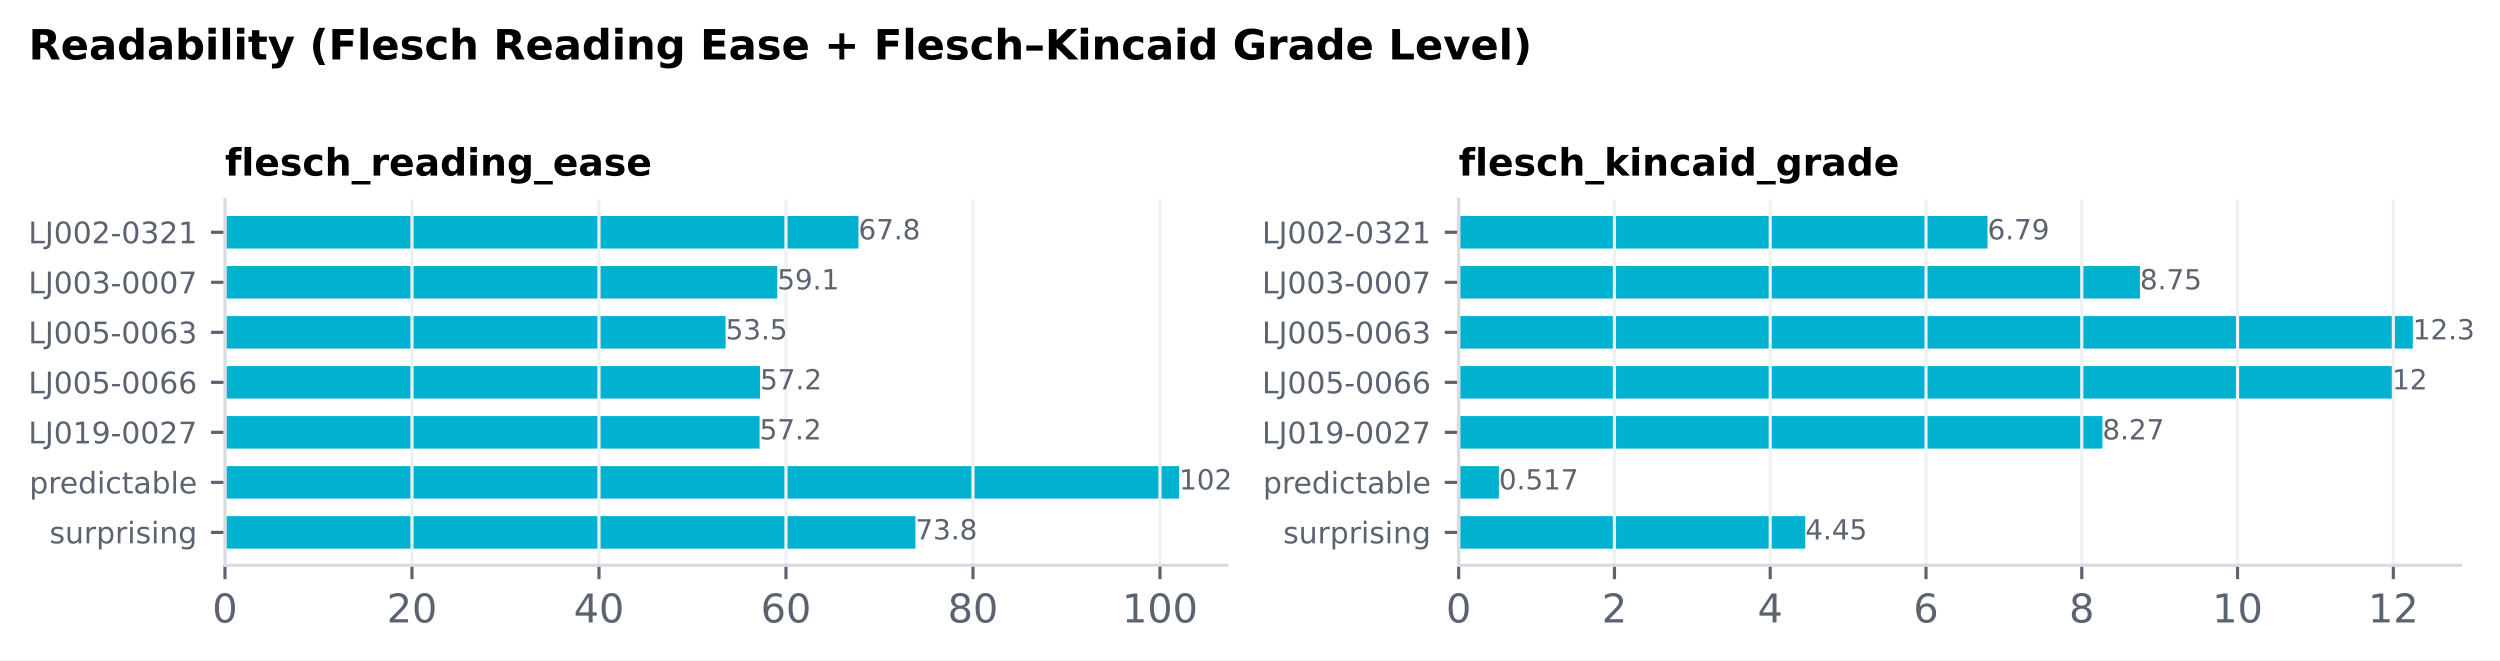
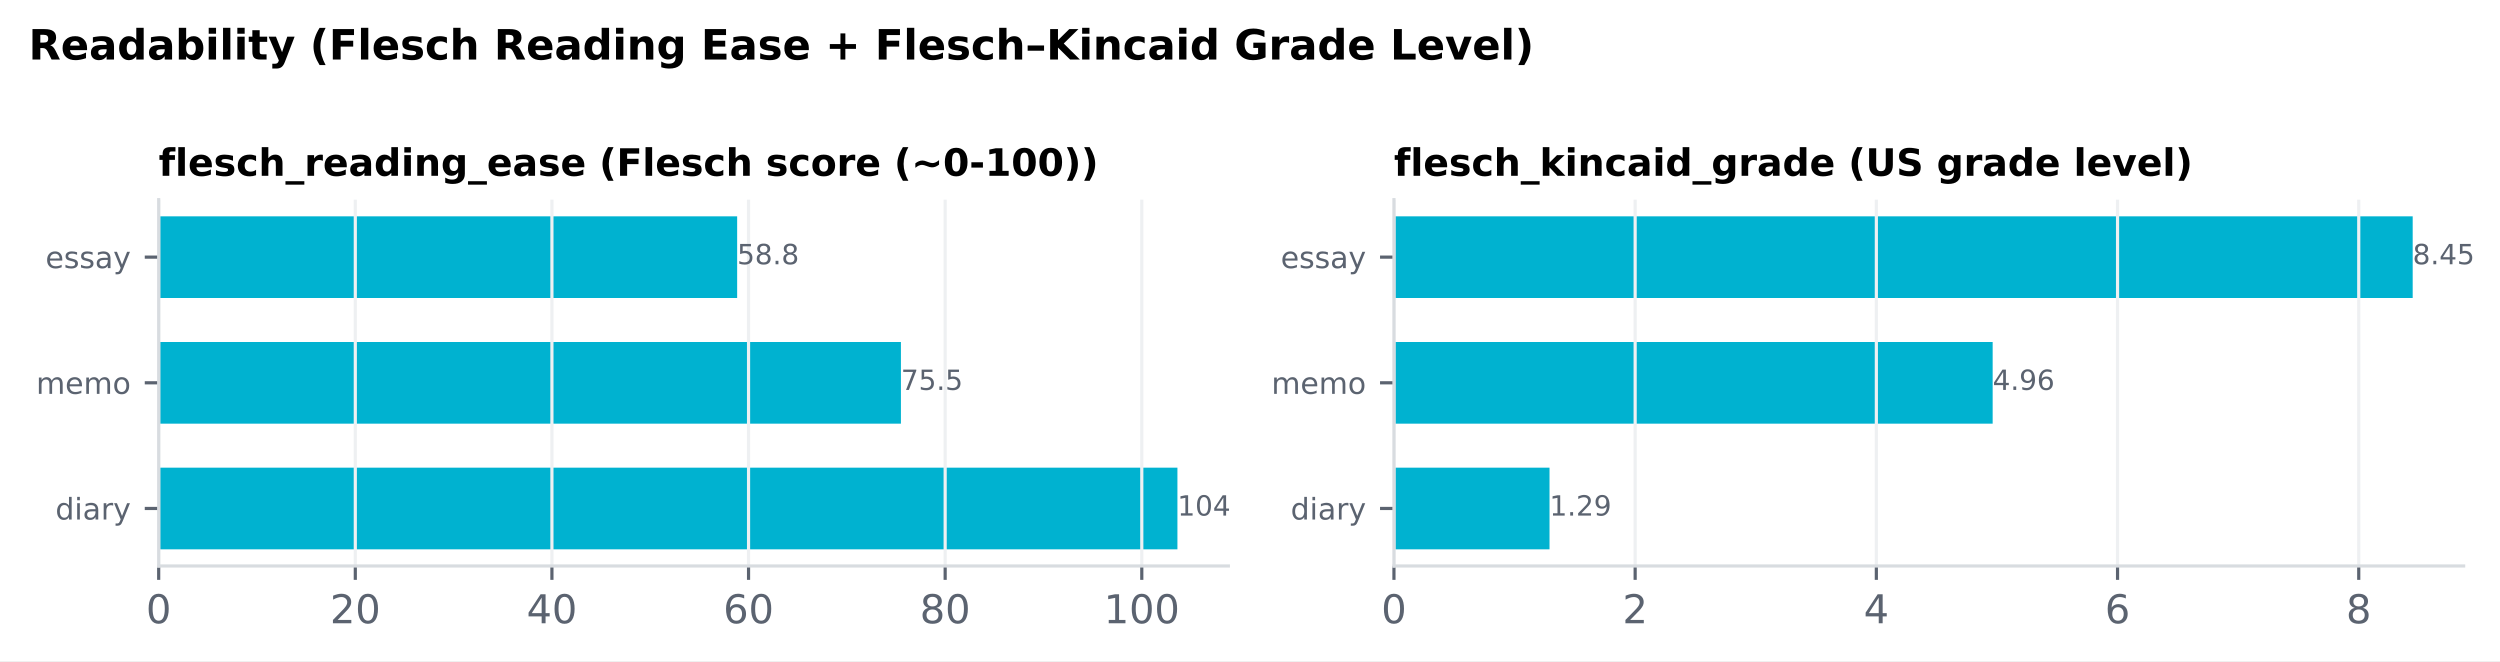
- <svg xmlns="http://www.w3.org/2000/svg" xmlns:xlink="http://www.w3.org/1999/xlink" width="629.476pt" height="166.231pt" viewBox="0 0 629.476 166.231" version="1.1">
+ <svg xmlns="http://www.w3.org/2000/svg" xmlns:xlink="http://www.w3.org/1999/xlink" width="628.679pt" height="166.231pt" viewBox="0 0 628.679 166.231" version="1.1">
  <defs>
    <style type="text/css">*{stroke-linejoin: round; stroke-linecap: butt}</style>
  </defs>
  <g id="figure_1">
    <g id="patch_1">
-       <path d="M 0 166.231  L 629.476 166.231  L 629.476 0  L 0 0  z " style="fill: #ffffff" />
+       <path d="M 0 166.231  L 628.679 166.231  L 628.679 0  L 0 0  z " style="fill: #ffffff" />
    </g>
    <g id="axes_1">
      <g id="patch_2">
-         <path d="M 56.644 142.328  L 308.898 142.328  L 308.898 50.208  L 56.644 50.208  z " style="fill: #ffffff" />
+         <path d="M 39.904 142.328  L 308.898 142.328  L 308.898 50.208  L 39.904 50.208  z " style="fill: #ffffff" />
      </g>
      <g id="patch_3">
-         <path d="M 56.644 54.395  L 216.158 54.395  L 216.158 62.581  L 56.644 62.581  z " clip-path="url(#pe48ca9995f)" style="fill: #00b2d0" />
+         <path d="M 39.904 54.395  L 185.373 54.395  L 185.373 74.937  L 39.904 74.937  z " clip-path="url(#p5085dc1f29)" style="fill: #00b2d0" />
      </g>
      <g id="patch_4">
-         <path d="M 56.644 66.989  L 195.711 66.989  L 195.711 75.174  L 56.644 75.174  z " clip-path="url(#pe48ca9995f)" style="fill: #00b2d0" />
+         <path d="M 39.904 85.997  L 226.557 85.997  L 226.557 106.539  L 39.904 106.539  z " clip-path="url(#p5085dc1f29)" style="fill: #00b2d0" />
      </g>
      <g id="patch_5">
-         <path d="M 56.644 79.582  L 182.703 79.582  L 182.703 87.768  L 56.644 87.768  z " clip-path="url(#pe48ca9995f)" style="fill: #00b2d0" />
-       </g>
-       <g id="patch_6">
-         <path d="M 56.644 92.175  L 191.379 92.175  L 191.379 100.361  L 56.644 100.361  z " clip-path="url(#pe48ca9995f)" style="fill: #00b2d0" />
-       </g>
-       <g id="patch_7">
-         <path d="M 56.644 104.768  L 191.261 104.768  L 191.261 112.954  L 56.644 112.954  z " clip-path="url(#pe48ca9995f)" style="fill: #00b2d0" />
-       </g>
-       <g id="patch_8">
-         <path d="M 56.644 117.362  L 296.885 117.362  L 296.885 125.547  L 56.644 125.547  z " clip-path="url(#pe48ca9995f)" style="fill: #00b2d0" />
-       </g>
-       <g id="patch_9">
-         <path d="M 56.644 129.955  L 230.495 129.955  L 230.495 138.141  L 56.644 138.141  z " clip-path="url(#pe48ca9995f)" style="fill: #00b2d0" />
+         <path d="M 39.904 117.599  L 296.088 117.599  L 296.088 138.141  L 39.904 138.141  z " clip-path="url(#p5085dc1f29)" style="fill: #00b2d0" />
      </g>
      <g id="matplotlib.axis_1">
        <g id="xtick_1">
          <g id="line2d_1">
-             <path d="M 56.644 142.328  L 56.644 50.208  " clip-path="url(#pe48ca9995f)" style="fill: none; stroke: #eef0f2; stroke-width: 0.8; stroke-linecap: square" />
+             <path d="M 39.904 142.328  L 39.904 50.208  " clip-path="url(#p5085dc1f29)" style="fill: none; stroke: #eef0f2; stroke-width: 0.8; stroke-linecap: square" />
          </g>
          <g id="line2d_2">
            <defs>
              <path id="m643c5fadfd" d="M 0 0  L 0 3.5  " style="stroke: #5b6370; stroke-width: 0.8" />
            </defs>
            <g>
-               <use xlink:href="#m643c5fadfd" x="56.644" y="142.328" style="fill: #5b6370; stroke: #5b6370; stroke-width: 0.8" />
+               <use xlink:href="#m643c5fadfd" x="39.904" y="142.328" style="fill: #5b6370; stroke: #5b6370; stroke-width: 0.8" />
            </g>
          </g>
          <g id="text_1">
-             <text style="font-size: 10px; font-family: 'Segoe UI', 'DejaVu Sans', 'Arial', sans-serif; text-anchor: middle; fill: #5b6370" x="56.644" y="156.731" transform="rotate(-0 56.644 156.7311)">0</text>
+             <text style="font-size: 10px; font-family: 'Segoe UI', 'DejaVu Sans', 'Arial', sans-serif; text-anchor: middle; fill: #5b6370" x="39.904" y="156.731" transform="rotate(-0 39.904 156.7311)">0</text>
          </g>
        </g>
        <g id="xtick_2">
          <g id="line2d_3">
-             <path d="M 103.729 142.328  L 103.729 50.208  " clip-path="url(#pe48ca9995f)" style="fill: none; stroke: #eef0f2; stroke-width: 0.8; stroke-linecap: square" />
+             <path d="M 89.349 142.328  L 89.349 50.208  " clip-path="url(#p5085dc1f29)" style="fill: none; stroke: #eef0f2; stroke-width: 0.8; stroke-linecap: square" />
          </g>
          <g id="line2d_4">
            <g>
-               <use xlink:href="#m643c5fadfd" x="103.729" y="142.328" style="fill: #5b6370; stroke: #5b6370; stroke-width: 0.8" />
+               <use xlink:href="#m643c5fadfd" x="89.349" y="142.328" style="fill: #5b6370; stroke: #5b6370; stroke-width: 0.8" />
            </g>
          </g>
          <g id="text_2">
-             <text style="font-size: 10px; font-family: 'Segoe UI', 'DejaVu Sans', 'Arial', sans-serif; text-anchor: middle; fill: #5b6370" x="103.729" y="156.731" transform="rotate(-0 103.7294 156.7311)">20</text>
+             <text style="font-size: 10px; font-family: 'Segoe UI', 'DejaVu Sans', 'Arial', sans-serif; text-anchor: middle; fill: #5b6370" x="89.349" y="156.731" transform="rotate(-0 89.34851 156.7311)">20</text>
          </g>
        </g>
        <g id="xtick_3">
          <g id="line2d_5">
-             <path d="M 150.815 142.328  L 150.815 50.208  " clip-path="url(#pe48ca9995f)" style="fill: none; stroke: #eef0f2; stroke-width: 0.8; stroke-linecap: square" />
+             <path d="M 138.793 142.328  L 138.793 50.208  " clip-path="url(#p5085dc1f29)" style="fill: none; stroke: #eef0f2; stroke-width: 0.8; stroke-linecap: square" />
          </g>
          <g id="line2d_6">
            <g>
-               <use xlink:href="#m643c5fadfd" x="150.815" y="142.328" style="fill: #5b6370; stroke: #5b6370; stroke-width: 0.8" />
+               <use xlink:href="#m643c5fadfd" x="138.793" y="142.328" style="fill: #5b6370; stroke: #5b6370; stroke-width: 0.8" />
            </g>
          </g>
          <g id="text_3">
-             <text style="font-size: 10px; font-family: 'Segoe UI', 'DejaVu Sans', 'Arial', sans-serif; text-anchor: middle; fill: #5b6370" x="150.815" y="156.731" transform="rotate(-0 150.8148 156.7311)">40</text>
+             <text style="font-size: 10px; font-family: 'Segoe UI', 'DejaVu Sans', 'Arial', sans-serif; text-anchor: middle; fill: #5b6370" x="138.793" y="156.731" transform="rotate(-0 138.793 156.7311)">40</text>
          </g>
        </g>
        <g id="xtick_4">
          <g id="line2d_7">
-             <path d="M 197.9 142.328  L 197.9 50.208  " clip-path="url(#pe48ca9995f)" style="fill: none; stroke: #eef0f2; stroke-width: 0.8; stroke-linecap: square" />
+             <path d="M 188.238 142.328  L 188.238 50.208  " clip-path="url(#p5085dc1f29)" style="fill: none; stroke: #eef0f2; stroke-width: 0.8; stroke-linecap: square" />
          </g>
          <g id="line2d_8">
            <g>
-               <use xlink:href="#m643c5fadfd" x="197.9" y="142.328" style="fill: #5b6370; stroke: #5b6370; stroke-width: 0.8" />
+               <use xlink:href="#m643c5fadfd" x="188.238" y="142.328" style="fill: #5b6370; stroke: #5b6370; stroke-width: 0.8" />
            </g>
          </g>
          <g id="text_4">
-             <text style="font-size: 10px; font-family: 'Segoe UI', 'DejaVu Sans', 'Arial', sans-serif; text-anchor: middle; fill: #5b6370" x="197.9" y="156.731" transform="rotate(-0 197.9002 156.7311)">60</text>
+             <text style="font-size: 10px; font-family: 'Segoe UI', 'DejaVu Sans', 'Arial', sans-serif; text-anchor: middle; fill: #5b6370" x="188.238" y="156.731" transform="rotate(-0 188.2375 156.7311)">60</text>
          </g>
        </g>
        <g id="xtick_5">
          <g id="line2d_9">
-             <path d="M 244.986 142.328  L 244.986 50.208  " clip-path="url(#pe48ca9995f)" style="fill: none; stroke: #eef0f2; stroke-width: 0.8; stroke-linecap: square" />
+             <path d="M 237.682 142.328  L 237.682 50.208  " clip-path="url(#p5085dc1f29)" style="fill: none; stroke: #eef0f2; stroke-width: 0.8; stroke-linecap: square" />
          </g>
          <g id="line2d_10">
            <g>
-               <use xlink:href="#m643c5fadfd" x="244.986" y="142.328" style="fill: #5b6370; stroke: #5b6370; stroke-width: 0.8" />
+               <use xlink:href="#m643c5fadfd" x="237.682" y="142.328" style="fill: #5b6370; stroke: #5b6370; stroke-width: 0.8" />
            </g>
          </g>
          <g id="text_5">
-             <text style="font-size: 10px; font-family: 'Segoe UI', 'DejaVu Sans', 'Arial', sans-serif; text-anchor: middle; fill: #5b6370" x="244.986" y="156.731" transform="rotate(-0 244.9856 156.7311)">80</text>
+             <text style="font-size: 10px; font-family: 'Segoe UI', 'DejaVu Sans', 'Arial', sans-serif; text-anchor: middle; fill: #5b6370" x="237.682" y="156.731" transform="rotate(-0 237.682 156.7311)">80</text>
          </g>
        </g>
        <g id="xtick_6">
          <g id="line2d_11">
-             <path d="M 292.071 142.328  L 292.071 50.208  " clip-path="url(#pe48ca9995f)" style="fill: none; stroke: #eef0f2; stroke-width: 0.8; stroke-linecap: square" />
+             <path d="M 287.127 142.328  L 287.127 50.208  " clip-path="url(#p5085dc1f29)" style="fill: none; stroke: #eef0f2; stroke-width: 0.8; stroke-linecap: square" />
          </g>
          <g id="line2d_12">
            <g>
-               <use xlink:href="#m643c5fadfd" x="292.071" y="142.328" style="fill: #5b6370; stroke: #5b6370; stroke-width: 0.8" />
+               <use xlink:href="#m643c5fadfd" x="287.127" y="142.328" style="fill: #5b6370; stroke: #5b6370; stroke-width: 0.8" />
            </g>
          </g>
          <g id="text_6">
-             <text style="font-size: 10px; font-family: 'Segoe UI', 'DejaVu Sans', 'Arial', sans-serif; text-anchor: middle; fill: #5b6370" x="292.071" y="156.731" transform="rotate(-0 292.071 156.7311)">100</text>
+             <text style="font-size: 10px; font-family: 'Segoe UI', 'DejaVu Sans', 'Arial', sans-serif; text-anchor: middle; fill: #5b6370" x="287.127" y="156.731" transform="rotate(-0 287.1265 156.7311)">100</text>
          </g>
        </g>
      </g>
      <g id="matplotlib.axis_2">
        <g id="ytick_1">
          <g id="line2d_13">
            <defs>
              <path id="m52b5bf27c7" d="M 0 0  L -3.5 0  " style="stroke: #5b6370; stroke-width: 0.8" />
            </defs>
            <g>
-               <use xlink:href="#m52b5bf27c7" x="56.644" y="58.488" style="fill: #5b6370; stroke: #5b6370; stroke-width: 0.8" />
+               <use xlink:href="#m52b5bf27c7" x="39.904" y="64.666" style="fill: #5b6370; stroke: #5b6370; stroke-width: 0.8" />
            </g>
          </g>
          <g id="text_7">
-             <text style="font-size: 7.5px; font-family: 'Segoe UI', 'DejaVu Sans', 'Arial', sans-serif; text-anchor: end; fill: #5b6370" x="49.644" y="61.264" transform="rotate(-0 49.644 61.26427)">LJ002-0321</text>
+             <text style="font-size: 7.5px; font-family: 'Segoe UI', 'DejaVu Sans', 'Arial', sans-serif; text-anchor: end; fill: #5b6370" x="32.904" y="67.422" transform="rotate(-0 32.904 67.42219)">essay</text>
          </g>
        </g>
        <g id="ytick_2">
          <g id="line2d_14">
            <g>
-               <use xlink:href="#m52b5bf27c7" x="56.644" y="71.081" style="fill: #5b6370; stroke: #5b6370; stroke-width: 0.8" />
+               <use xlink:href="#m52b5bf27c7" x="39.904" y="96.268" style="fill: #5b6370; stroke: #5b6370; stroke-width: 0.8" />
            </g>
          </g>
          <g id="text_8">
-             <text style="font-size: 7.5px; font-family: 'Segoe UI', 'DejaVu Sans', 'Arial', sans-serif; text-anchor: end; fill: #5b6370" x="49.644" y="73.858" transform="rotate(-0 49.644 73.85757)">LJ003-0007</text>
+             <text style="font-size: 7.5px; font-family: 'Segoe UI', 'DejaVu Sans', 'Arial', sans-serif; text-anchor: end; fill: #5b6370" x="32.904" y="99.044" transform="rotate(-0 32.904 99.04417)">memo</text>
          </g>
        </g>
        <g id="ytick_3">
          <g id="line2d_15">
            <g>
-               <use xlink:href="#m52b5bf27c7" x="56.644" y="83.675" style="fill: #5b6370; stroke: #5b6370; stroke-width: 0.8" />
+               <use xlink:href="#m52b5bf27c7" x="39.904" y="127.87" style="fill: #5b6370; stroke: #5b6370; stroke-width: 0.8" />
            </g>
          </g>
          <g id="text_9">
-             <text style="font-size: 7.5px; font-family: 'Segoe UI', 'DejaVu Sans', 'Arial', sans-serif; text-anchor: end; fill: #5b6370" x="49.644" y="86.451" transform="rotate(-0 49.644 86.45087)">LJ005-0063</text>
-           </g>
-         </g>
-         <g id="ytick_4">
-           <g id="line2d_16">
-             <g>
-               <use xlink:href="#m52b5bf27c7" x="56.644" y="96.268" style="fill: #5b6370; stroke: #5b6370; stroke-width: 0.8" />
-             </g>
-           </g>
-           <g id="text_10">
-             <text style="font-size: 7.5px; font-family: 'Segoe UI', 'DejaVu Sans', 'Arial', sans-serif; text-anchor: end; fill: #5b6370" x="49.644" y="99.044" transform="rotate(-0 49.644 99.04417)">LJ005-0066</text>
-           </g>
-         </g>
-         <g id="ytick_5">
-           <g id="line2d_17">
-             <g>
-               <use xlink:href="#m52b5bf27c7" x="56.644" y="108.861" style="fill: #5b6370; stroke: #5b6370; stroke-width: 0.8" />
-             </g>
-           </g>
-           <g id="text_11">
-             <text style="font-size: 7.5px; font-family: 'Segoe UI', 'DejaVu Sans', 'Arial', sans-serif; text-anchor: end; fill: #5b6370" x="49.644" y="111.637" transform="rotate(-0 49.644 111.6375)">LJ019-0027</text>
-           </g>
-         </g>
-         <g id="ytick_6">
-           <g id="line2d_18">
-             <g>
-               <use xlink:href="#m52b5bf27c7" x="56.644" y="121.455" style="fill: #5b6370; stroke: #5b6370; stroke-width: 0.8" />
-             </g>
-           </g>
-           <g id="text_12">
-             <text style="font-size: 7.5px; font-family: 'Segoe UI', 'DejaVu Sans', 'Arial', sans-serif; text-anchor: end; fill: #5b6370" x="49.644" y="124.231" transform="rotate(-0 49.644 124.2308)">predictable</text>
-           </g>
-         </g>
-         <g id="ytick_7">
-           <g id="line2d_19">
-             <g>
-               <use xlink:href="#m52b5bf27c7" x="56.644" y="134.048" style="fill: #5b6370; stroke: #5b6370; stroke-width: 0.8" />
-             </g>
-           </g>
-           <g id="text_13">
-             <text style="font-size: 7.5px; font-family: 'Segoe UI', 'DejaVu Sans', 'Arial', sans-serif; text-anchor: end; fill: #5b6370" x="49.644" y="136.804" transform="rotate(-0 49.644 136.8042)">surprising</text>
-           </g>
-         </g>
-       </g>
-       <g id="patch_10">
-         <path d="M 56.644 142.328  L 56.644 50.208  " style="fill: none; stroke: #d8dce0; stroke-width: 0.8; stroke-linejoin: miter; stroke-linecap: square" />
-       </g>
-       <g id="patch_11">
-         <path d="M 56.644 142.328  L 308.898 142.328  " style="fill: none; stroke: #d8dce0; stroke-width: 0.8; stroke-linejoin: miter; stroke-linecap: square" />
-       </g>
-       <g id="text_14">
-         <text style="font-size: 7px; font-family: 'Segoe UI', 'DejaVu Sans', 'Arial', sans-serif; text-anchor: start; fill: #5b6370" x="216.158" y="60.274" transform="rotate(-0 216.1576 60.27419)"> 67.8</text>
-       </g>
-       <g id="text_15">
-         <text style="font-size: 7px; font-family: 'Segoe UI', 'DejaVu Sans', 'Arial', sans-serif; text-anchor: start; fill: #5b6370" x="195.711" y="72.867" transform="rotate(-0 195.7107 72.86749)"> 59.1</text>
-       </g>
-       <g id="text_16">
-         <text style="font-size: 7px; font-family: 'Segoe UI', 'DejaVu Sans', 'Arial', sans-serif; text-anchor: start; fill: #5b6370" x="182.703" y="85.461" transform="rotate(-0 182.7034 85.46079)"> 53.5</text>
-       </g>
-       <g id="text_17">
-         <text style="font-size: 7px; font-family: 'Segoe UI', 'DejaVu Sans', 'Arial', sans-serif; text-anchor: start; fill: #5b6370" x="191.379" y="98.054" transform="rotate(-0 191.3789 98.05409)"> 57.2</text>
-       </g>
-       <g id="text_18">
-         <text style="font-size: 7px; font-family: 'Segoe UI', 'DejaVu Sans', 'Arial', sans-serif; text-anchor: start; fill: #5b6370" x="191.261" y="110.647" transform="rotate(-0 191.2612 110.6474)"> 57.2</text>
-       </g>
-       <g id="text_19">
-         <text style="font-size: 7px; font-family: 'Segoe UI', 'DejaVu Sans', 'Arial', sans-serif; text-anchor: start; fill: #5b6370" x="296.885" y="123.241" transform="rotate(-0 296.8855 123.2407)"> 102</text>
-       </g>
-       <g id="text_20">
-         <text style="font-size: 7px; font-family: 'Segoe UI', 'DejaVu Sans', 'Arial', sans-serif; text-anchor: start; fill: #5b6370" x="230.495" y="135.834" transform="rotate(-0 230.4951 135.834)"> 73.8</text>
-       </g>
-       <g id="text_21">
-         <text style="font-weight: 600; font-size: 9.5px; font-family: 'Segoe UI', 'DejaVu Sans', 'Arial', sans-serif; text-anchor: start" x="56.644" y="44.208" transform="rotate(-0 56.644 44.208)">flesch_reading_ease</text>
+             <text style="font-size: 7.5px; font-family: 'Segoe UI', 'DejaVu Sans', 'Arial', sans-serif; text-anchor: end; fill: #5b6370" x="32.904" y="130.646" transform="rotate(-0 32.904 130.6462)">diary</text>
+           </g>
+         </g>
+       </g>
+       <g id="patch_6">
+         <path d="M 39.904 142.328  L 39.904 50.208  " style="fill: none; stroke: #d8dce0; stroke-width: 0.8; stroke-linejoin: miter; stroke-linecap: square" />
+       </g>
+       <g id="patch_7">
+         <path d="M 39.904 142.328  L 308.898 142.328  " style="fill: none; stroke: #d8dce0; stroke-width: 0.8; stroke-linejoin: miter; stroke-linecap: square" />
+       </g>
+       <g id="text_10">
+         <text style="font-size: 7px; font-family: 'Segoe UI', 'DejaVu Sans', 'Arial', sans-serif; text-anchor: start; fill: #5b6370" x="185.373" y="66.452" transform="rotate(-0 185.3732 66.45203)"> 58.8</text>
+       </g>
+       <g id="text_11">
+         <text style="font-size: 7px; font-family: 'Segoe UI', 'DejaVu Sans', 'Arial', sans-serif; text-anchor: start; fill: #5b6370" x="226.557" y="98.054" transform="rotate(-0 226.557 98.05409)"> 75.5</text>
+       </g>
+       <g id="text_12">
+         <text style="font-size: 7px; font-family: 'Segoe UI', 'DejaVu Sans', 'Arial', sans-serif; text-anchor: start; fill: #5b6370" x="296.088" y="129.656" transform="rotate(-0 296.0884 129.6562)"> 104</text>
+       </g>
+       <g id="text_13">
+         <text style="font-weight: 600; font-size: 9.5px; font-family: 'Segoe UI', 'DejaVu Sans', 'Arial', sans-serif; text-anchor: start" x="39.904" y="44.208" transform="rotate(-0 39.904 44.208)">flesch_reading_ease  (Flesch score (~0-100))</text>
      </g>
    </g>
    <g id="axes_2">
-       <g id="patch_12">
-         <path d="M 367.279 142.328  L 619.533 142.328  L 619.533 50.208  L 367.279 50.208  z " style="fill: #ffffff" />
-       </g>
-       <g id="patch_13">
-         <path d="M 367.279 54.395  L 500.441 54.395  L 500.441 62.581  L 367.279 62.581  z " clip-path="url(#paba164ad85)" style="fill: #00b2d0" />
-       </g>
-       <g id="patch_14">
-         <path d="M 367.279 66.989  L 538.815 66.989  L 538.815 75.174  L 367.279 75.174  z " clip-path="url(#paba164ad85)" style="fill: #00b2d0" />
-       </g>
-       <g id="patch_15">
-         <path d="M 367.279 79.582  L 607.52 79.582  L 607.52 87.768  L 367.279 87.768  z " clip-path="url(#paba164ad85)" style="fill: #00b2d0" />
-       </g>
-       <g id="patch_16">
-         <path d="M 367.279 92.175  L 602.313 92.175  L 602.313 100.361  L 367.279 100.361  z " clip-path="url(#paba164ad85)" style="fill: #00b2d0" />
-       </g>
-       <g id="patch_17">
-         <path d="M 367.279 104.768  L 529.368 104.768  L 529.368 112.954  L 367.279 112.954  z " clip-path="url(#paba164ad85)" style="fill: #00b2d0" />
-       </g>
-       <g id="patch_18">
-         <path d="M 367.279 117.362  L 377.412 117.362  L 377.412 125.547  L 367.279 125.547  z " clip-path="url(#paba164ad85)" style="fill: #00b2d0" />
-       </g>
-       <g id="patch_19">
-         <path d="M 367.279 129.955  L 454.55 129.955  L 454.55 138.141  L 367.279 138.141  z " clip-path="url(#paba164ad85)" style="fill: #00b2d0" />
+       <g id="patch_8">
+         <path d="M 350.539 142.328  L 619.533 142.328  L 619.533 50.208  L 350.539 50.208  z " style="fill: #ffffff" />
+       </g>
+       <g id="patch_9">
+         <path d="M 350.539 54.395  L 606.723 54.395  L 606.723 74.937  L 350.539 74.937  z " clip-path="url(#p75aa77b6a1)" style="fill: #00b2d0" />
+       </g>
+       <g id="patch_10">
+         <path d="M 350.539 85.997  L 501.097 85.997  L 501.097 106.539  L 350.539 106.539  z " clip-path="url(#p75aa77b6a1)" style="fill: #00b2d0" />
+       </g>
+       <g id="patch_11">
+         <path d="M 350.539 117.599  L 389.661 117.599  L 389.661 138.141  L 350.539 138.141  z " clip-path="url(#p75aa77b6a1)" style="fill: #00b2d0" />
      </g>
      <g id="matplotlib.axis_3">
        <g id="xtick_7">
+           <g id="line2d_16">
+             <path d="M 350.539 142.328  L 350.539 50.208  " clip-path="url(#p75aa77b6a1)" style="fill: none; stroke: #eef0f2; stroke-width: 0.8; stroke-linecap: square" />
+           </g>
+           <g id="line2d_17">
+             <g>
+               <use xlink:href="#m643c5fadfd" x="350.539" y="142.328" style="fill: #5b6370; stroke: #5b6370; stroke-width: 0.8" />
+             </g>
+           </g>
+           <g id="text_14">
+             <text style="font-size: 10px; font-family: 'Segoe UI', 'DejaVu Sans', 'Arial', sans-serif; text-anchor: middle; fill: #5b6370" x="350.539" y="156.731" transform="rotate(-0 350.539 156.7311)">0</text>
+           </g>
+         </g>
+         <g id="xtick_8">
+           <g id="line2d_18">
+             <path d="M 411.194 142.328  L 411.194 50.208  " clip-path="url(#p75aa77b6a1)" style="fill: none; stroke: #eef0f2; stroke-width: 0.8; stroke-linecap: square" />
+           </g>
+           <g id="line2d_19">
+             <g>
+               <use xlink:href="#m643c5fadfd" x="411.194" y="142.328" style="fill: #5b6370; stroke: #5b6370; stroke-width: 0.8" />
+             </g>
+           </g>
+           <g id="text_15">
+             <text style="font-size: 10px; font-family: 'Segoe UI', 'DejaVu Sans', 'Arial', sans-serif; text-anchor: middle; fill: #5b6370" x="411.194" y="156.731" transform="rotate(-0 411.1936 156.7311)">2</text>
+           </g>
+         </g>
+         <g id="xtick_9">
          <g id="line2d_20">
-             <path d="M 367.279 142.328  L 367.279 50.208  " clip-path="url(#paba164ad85)" style="fill: none; stroke: #eef0f2; stroke-width: 0.8; stroke-linecap: square" />
+             <path d="M 471.848 142.328  L 471.848 50.208  " clip-path="url(#p75aa77b6a1)" style="fill: none; stroke: #eef0f2; stroke-width: 0.8; stroke-linecap: square" />
          </g>
          <g id="line2d_21">
            <g>
-               <use xlink:href="#m643c5fadfd" x="367.279" y="142.328" style="fill: #5b6370; stroke: #5b6370; stroke-width: 0.8" />
-             </g>
-           </g>
-           <g id="text_22">
-             <text style="font-size: 10px; font-family: 'Segoe UI', 'DejaVu Sans', 'Arial', sans-serif; text-anchor: middle; fill: #5b6370" x="367.279" y="156.731" transform="rotate(-0 367.279 156.7311)">0</text>
-           </g>
-         </g>
-         <g id="xtick_8">
+               <use xlink:href="#m643c5fadfd" x="471.848" y="142.328" style="fill: #5b6370; stroke: #5b6370; stroke-width: 0.8" />
+             </g>
+           </g>
+           <g id="text_16">
+             <text style="font-size: 10px; font-family: 'Segoe UI', 'DejaVu Sans', 'Arial', sans-serif; text-anchor: middle; fill: #5b6370" x="471.848" y="156.731" transform="rotate(-0 471.8482 156.7311)">4</text>
+           </g>
+         </g>
+         <g id="xtick_10">
          <g id="line2d_22">
-             <path d="M 406.502 142.328  L 406.502 50.208  " clip-path="url(#paba164ad85)" style="fill: none; stroke: #eef0f2; stroke-width: 0.8; stroke-linecap: square" />
+             <path d="M 532.503 142.328  L 532.503 50.208  " clip-path="url(#p75aa77b6a1)" style="fill: none; stroke: #eef0f2; stroke-width: 0.8; stroke-linecap: square" />
          </g>
          <g id="line2d_23">
            <g>
-               <use xlink:href="#m643c5fadfd" x="406.502" y="142.328" style="fill: #5b6370; stroke: #5b6370; stroke-width: 0.8" />
-             </g>
-           </g>
-           <g id="text_23">
-             <text style="font-size: 10px; font-family: 'Segoe UI', 'DejaVu Sans', 'Arial', sans-serif; text-anchor: middle; fill: #5b6370" x="406.502" y="156.731" transform="rotate(-0 406.5021 156.7311)">2</text>
-           </g>
-         </g>
-         <g id="xtick_9">
+               <use xlink:href="#m643c5fadfd" x="532.503" y="142.328" style="fill: #5b6370; stroke: #5b6370; stroke-width: 0.8" />
+             </g>
+           </g>
+           <g id="text_17">
+             <text style="font-size: 10px; font-family: 'Segoe UI', 'DejaVu Sans', 'Arial', sans-serif; text-anchor: middle; fill: #5b6370" x="532.503" y="156.731" transform="rotate(-0 532.5028 156.7311)">6</text>
+           </g>
+         </g>
+         <g id="xtick_11">
          <g id="line2d_24">
-             <path d="M 445.725 142.328  L 445.725 50.208  " clip-path="url(#paba164ad85)" style="fill: none; stroke: #eef0f2; stroke-width: 0.8; stroke-linecap: square" />
+             <path d="M 593.157 142.328  L 593.157 50.208  " clip-path="url(#p75aa77b6a1)" style="fill: none; stroke: #eef0f2; stroke-width: 0.8; stroke-linecap: square" />
          </g>
          <g id="line2d_25">
            <g>
-               <use xlink:href="#m643c5fadfd" x="445.725" y="142.328" style="fill: #5b6370; stroke: #5b6370; stroke-width: 0.8" />
-             </g>
-           </g>
-           <g id="text_24">
-             <text style="font-size: 10px; font-family: 'Segoe UI', 'DejaVu Sans', 'Arial', sans-serif; text-anchor: middle; fill: #5b6370" x="445.725" y="156.731" transform="rotate(-0 445.7252 156.7311)">4</text>
-           </g>
-         </g>
-         <g id="xtick_10">
+               <use xlink:href="#m643c5fadfd" x="593.157" y="142.328" style="fill: #5b6370; stroke: #5b6370; stroke-width: 0.8" />
+             </g>
+           </g>
+           <g id="text_18">
+             <text style="font-size: 10px; font-family: 'Segoe UI', 'DejaVu Sans', 'Arial', sans-serif; text-anchor: middle; fill: #5b6370" x="593.157" y="156.731" transform="rotate(-0 593.1574 156.7311)">8</text>
+           </g>
+         </g>
+       </g>
+       <g id="matplotlib.axis_4">
+         <g id="ytick_4">
          <g id="line2d_26">
-             <path d="M 484.948 142.328  L 484.948 50.208  " clip-path="url(#paba164ad85)" style="fill: none; stroke: #eef0f2; stroke-width: 0.8; stroke-linecap: square" />
-           </g>
+             <g>
+               <use xlink:href="#m52b5bf27c7" x="350.539" y="64.666" style="fill: #5b6370; stroke: #5b6370; stroke-width: 0.8" />
+             </g>
+           </g>
+           <g id="text_19">
+             <text style="font-size: 7.5px; font-family: 'Segoe UI', 'DejaVu Sans', 'Arial', sans-serif; text-anchor: end; fill: #5b6370" x="343.539" y="67.422" transform="rotate(-0 343.539 67.42219)">essay</text>
+           </g>
+         </g>
+         <g id="ytick_5">
          <g id="line2d_27">
            <g>
-               <use xlink:href="#m643c5fadfd" x="484.948" y="142.328" style="fill: #5b6370; stroke: #5b6370; stroke-width: 0.8" />
-             </g>
-           </g>
-           <g id="text_25">
-             <text style="font-size: 10px; font-family: 'Segoe UI', 'DejaVu Sans', 'Arial', sans-serif; text-anchor: middle; fill: #5b6370" x="484.948" y="156.731" transform="rotate(-0 484.9483 156.7311)">6</text>
-           </g>
-         </g>
-         <g id="xtick_11">
+               <use xlink:href="#m52b5bf27c7" x="350.539" y="96.268" style="fill: #5b6370; stroke: #5b6370; stroke-width: 0.8" />
+             </g>
+           </g>
+           <g id="text_20">
+             <text style="font-size: 7.5px; font-family: 'Segoe UI', 'DejaVu Sans', 'Arial', sans-serif; text-anchor: end; fill: #5b6370" x="343.539" y="99.044" transform="rotate(-0 343.539 99.04417)">memo</text>
+           </g>
+         </g>
+         <g id="ytick_6">
          <g id="line2d_28">
-             <path d="M 524.171 142.328  L 524.171 50.208  " clip-path="url(#paba164ad85)" style="fill: none; stroke: #eef0f2; stroke-width: 0.8; stroke-linecap: square" />
-           </g>
-           <g id="line2d_29">
-             <g>
-               <use xlink:href="#m643c5fadfd" x="524.171" y="142.328" style="fill: #5b6370; stroke: #5b6370; stroke-width: 0.8" />
-             </g>
-           </g>
-           <g id="text_26">
-             <text style="font-size: 10px; font-family: 'Segoe UI', 'DejaVu Sans', 'Arial', sans-serif; text-anchor: middle; fill: #5b6370" x="524.171" y="156.731" transform="rotate(-0 524.1714 156.7311)">8</text>
-           </g>
-         </g>
-         <g id="xtick_12">
-           <g id="line2d_30">
-             <path d="M 563.395 142.328  L 563.395 50.208  " clip-path="url(#paba164ad85)" style="fill: none; stroke: #eef0f2; stroke-width: 0.8; stroke-linecap: square" />
-           </g>
-           <g id="line2d_31">
-             <g>
-               <use xlink:href="#m643c5fadfd" x="563.395" y="142.328" style="fill: #5b6370; stroke: #5b6370; stroke-width: 0.8" />
-             </g>
-           </g>
-           <g id="text_27">
-             <text style="font-size: 10px; font-family: 'Segoe UI', 'DejaVu Sans', 'Arial', sans-serif; text-anchor: middle; fill: #5b6370" x="563.395" y="156.731" transform="rotate(-0 563.3945 156.7311)">10</text>
-           </g>
-         </g>
-         <g id="xtick_13">
-           <g id="line2d_32">
-             <path d="M 602.618 142.328  L 602.618 50.208  " clip-path="url(#paba164ad85)" style="fill: none; stroke: #eef0f2; stroke-width: 0.8; stroke-linecap: square" />
-           </g>
-           <g id="line2d_33">
-             <g>
-               <use xlink:href="#m643c5fadfd" x="602.618" y="142.328" style="fill: #5b6370; stroke: #5b6370; stroke-width: 0.8" />
-             </g>
-           </g>
-           <g id="text_28">
-             <text style="font-size: 10px; font-family: 'Segoe UI', 'DejaVu Sans', 'Arial', sans-serif; text-anchor: middle; fill: #5b6370" x="602.618" y="156.731" transform="rotate(-0 602.6176 156.7311)">12</text>
-           </g>
-         </g>
-       </g>
-       <g id="matplotlib.axis_4">
-         <g id="ytick_8">
-           <g id="line2d_34">
-             <g>
-               <use xlink:href="#m52b5bf27c7" x="367.279" y="58.488" style="fill: #5b6370; stroke: #5b6370; stroke-width: 0.8" />
-             </g>
-           </g>
-           <g id="text_29">
-             <text style="font-size: 7.5px; font-family: 'Segoe UI', 'DejaVu Sans', 'Arial', sans-serif; text-anchor: end; fill: #5b6370" x="360.279" y="61.264" transform="rotate(-0 360.279 61.26427)">LJ002-0321</text>
-           </g>
-         </g>
-         <g id="ytick_9">
-           <g id="line2d_35">
-             <g>
-               <use xlink:href="#m52b5bf27c7" x="367.279" y="71.081" style="fill: #5b6370; stroke: #5b6370; stroke-width: 0.8" />
-             </g>
-           </g>
-           <g id="text_30">
-             <text style="font-size: 7.5px; font-family: 'Segoe UI', 'DejaVu Sans', 'Arial', sans-serif; text-anchor: end; fill: #5b6370" x="360.279" y="73.858" transform="rotate(-0 360.279 73.85757)">LJ003-0007</text>
-           </g>
-         </g>
-         <g id="ytick_10">
-           <g id="line2d_36">
-             <g>
-               <use xlink:href="#m52b5bf27c7" x="367.279" y="83.675" style="fill: #5b6370; stroke: #5b6370; stroke-width: 0.8" />
-             </g>
-           </g>
-           <g id="text_31">
-             <text style="font-size: 7.5px; font-family: 'Segoe UI', 'DejaVu Sans', 'Arial', sans-serif; text-anchor: end; fill: #5b6370" x="360.279" y="86.451" transform="rotate(-0 360.279 86.45087)">LJ005-0063</text>
-           </g>
-         </g>
-         <g id="ytick_11">
-           <g id="line2d_37">
-             <g>
-               <use xlink:href="#m52b5bf27c7" x="367.279" y="96.268" style="fill: #5b6370; stroke: #5b6370; stroke-width: 0.8" />
-             </g>
-           </g>
-           <g id="text_32">
-             <text style="font-size: 7.5px; font-family: 'Segoe UI', 'DejaVu Sans', 'Arial', sans-serif; text-anchor: end; fill: #5b6370" x="360.279" y="99.044" transform="rotate(-0 360.279 99.04417)">LJ005-0066</text>
-           </g>
-         </g>
-         <g id="ytick_12">
-           <g id="line2d_38">
-             <g>
-               <use xlink:href="#m52b5bf27c7" x="367.279" y="108.861" style="fill: #5b6370; stroke: #5b6370; stroke-width: 0.8" />
-             </g>
-           </g>
-           <g id="text_33">
-             <text style="font-size: 7.5px; font-family: 'Segoe UI', 'DejaVu Sans', 'Arial', sans-serif; text-anchor: end; fill: #5b6370" x="360.279" y="111.637" transform="rotate(-0 360.279 111.6375)">LJ019-0027</text>
-           </g>
-         </g>
-         <g id="ytick_13">
-           <g id="line2d_39">
-             <g>
-               <use xlink:href="#m52b5bf27c7" x="367.279" y="121.455" style="fill: #5b6370; stroke: #5b6370; stroke-width: 0.8" />
-             </g>
-           </g>
-           <g id="text_34">
-             <text style="font-size: 7.5px; font-family: 'Segoe UI', 'DejaVu Sans', 'Arial', sans-serif; text-anchor: end; fill: #5b6370" x="360.279" y="124.231" transform="rotate(-0 360.279 124.2308)">predictable</text>
-           </g>
-         </g>
-         <g id="ytick_14">
-           <g id="line2d_40">
-             <g>
-               <use xlink:href="#m52b5bf27c7" x="367.279" y="134.048" style="fill: #5b6370; stroke: #5b6370; stroke-width: 0.8" />
-             </g>
-           </g>
-           <g id="text_35">
-             <text style="font-size: 7.5px; font-family: 'Segoe UI', 'DejaVu Sans', 'Arial', sans-serif; text-anchor: end; fill: #5b6370" x="360.279" y="136.804" transform="rotate(-0 360.279 136.8042)">surprising</text>
-           </g>
-         </g>
-       </g>
-       <g id="patch_20">
-         <path d="M 367.279 142.328  L 367.279 50.208  " style="fill: none; stroke: #d8dce0; stroke-width: 0.8; stroke-linejoin: miter; stroke-linecap: square" />
-       </g>
-       <g id="patch_21">
-         <path d="M 367.279 142.328  L 619.533 142.328  " style="fill: none; stroke: #d8dce0; stroke-width: 0.8; stroke-linejoin: miter; stroke-linecap: square" />
-       </g>
-       <g id="text_36">
-         <text style="font-size: 7px; font-family: 'Segoe UI', 'DejaVu Sans', 'Arial', sans-serif; text-anchor: start; fill: #5b6370" x="500.441" y="60.274" transform="rotate(-0 500.4414 60.27419)"> 6.79</text>
-       </g>
-       <g id="text_37">
-         <text style="font-size: 7px; font-family: 'Segoe UI', 'DejaVu Sans', 'Arial', sans-serif; text-anchor: start; fill: #5b6370" x="538.815" y="72.867" transform="rotate(-0 538.8147 72.86749)"> 8.75</text>
-       </g>
-       <g id="text_38">
-         <text style="font-size: 7px; font-family: 'Segoe UI', 'DejaVu Sans', 'Arial', sans-serif; text-anchor: start; fill: #5b6370" x="607.52" y="85.461" transform="rotate(-0 607.5205 85.46079)"> 12.3</text>
-       </g>
-       <g id="text_39">
-         <text style="font-size: 7px; font-family: 'Segoe UI', 'DejaVu Sans', 'Arial', sans-serif; text-anchor: start; fill: #5b6370" x="602.313" y="98.054" transform="rotate(-0 602.3125 98.05409)"> 12</text>
-       </g>
-       <g id="text_40">
-         <text style="font-size: 7px; font-family: 'Segoe UI', 'DejaVu Sans', 'Arial', sans-serif; text-anchor: start; fill: #5b6370" x="529.368" y="110.647" transform="rotate(-0 529.3685 110.6474)"> 8.27</text>
-       </g>
-       <g id="text_41">
-         <text style="font-size: 7px; font-family: 'Segoe UI', 'DejaVu Sans', 'Arial', sans-serif; text-anchor: start; fill: #5b6370" x="377.412" y="123.241" transform="rotate(-0 377.4116 123.2407)"> 0.517</text>
-       </g>
-       <g id="text_42">
-         <text style="font-size: 7px; font-family: 'Segoe UI', 'DejaVu Sans', 'Arial', sans-serif; text-anchor: start; fill: #5b6370" x="454.55" y="135.834" transform="rotate(-0 454.5504 135.834)"> 4.45</text>
-       </g>
-       <g id="text_43">
-         <text style="font-weight: 600; font-size: 9.5px; font-family: 'Segoe UI', 'DejaVu Sans', 'Arial', sans-serif; text-anchor: start" x="367.279" y="44.208" transform="rotate(-0 367.279 44.208)">flesch_kincaid_grade</text>
+             <g>
+               <use xlink:href="#m52b5bf27c7" x="350.539" y="127.87" style="fill: #5b6370; stroke: #5b6370; stroke-width: 0.8" />
+             </g>
+           </g>
+           <g id="text_21">
+             <text style="font-size: 7.5px; font-family: 'Segoe UI', 'DejaVu Sans', 'Arial', sans-serif; text-anchor: end; fill: #5b6370" x="343.539" y="130.646" transform="rotate(-0 343.539 130.6462)">diary</text>
+           </g>
+         </g>
+       </g>
+       <g id="patch_12">
+         <path d="M 350.539 142.328  L 350.539 50.208  " style="fill: none; stroke: #d8dce0; stroke-width: 0.8; stroke-linejoin: miter; stroke-linecap: square" />
+       </g>
+       <g id="patch_13">
+         <path d="M 350.539 142.328  L 619.533 142.328  " style="fill: none; stroke: #d8dce0; stroke-width: 0.8; stroke-linejoin: miter; stroke-linecap: square" />
+       </g>
+       <g id="text_22">
+         <text style="font-size: 7px; font-family: 'Segoe UI', 'DejaVu Sans', 'Arial', sans-serif; text-anchor: start; fill: #5b6370" x="606.723" y="66.452" transform="rotate(-0 606.7234 66.45203)"> 8.45</text>
+       </g>
+       <g id="text_23">
+         <text style="font-size: 7px; font-family: 'Segoe UI', 'DejaVu Sans', 'Arial', sans-serif; text-anchor: start; fill: #5b6370" x="501.097" y="98.054" transform="rotate(-0 501.0972 98.05409)"> 4.96</text>
+       </g>
+       <g id="text_24">
+         <text style="font-size: 7px; font-family: 'Segoe UI', 'DejaVu Sans', 'Arial', sans-serif; text-anchor: start; fill: #5b6370" x="389.661" y="129.656" transform="rotate(-0 389.6612 129.6562)"> 1.29</text>
+       </g>
+       <g id="text_25">
+         <text style="font-weight: 600; font-size: 9.5px; font-family: 'Segoe UI', 'DejaVu Sans', 'Arial', sans-serif; text-anchor: start" x="350.539" y="44.208" transform="rotate(-0 350.539 44.208)">flesch_kincaid_grade  (US grade level)</text>
      </g>
    </g>
-     <g id="text_44">
+     <g id="text_26">
      <text style="font-weight: 600; font-size: 10.5px; font-family: 'Segoe UI', 'DejaVu Sans', 'Arial', sans-serif; text-anchor: start" x="7.2" y="14.973" transform="rotate(-0 7.2 14.97328)">Readability (Flesch Reading Ease + Flesch–Kincaid Grade Level)</text>
    </g>
  </g>
  <defs>
-     <clipPath id="pe48ca9995f">
-       <rect x="56.644" y="50.208" width="252.254" height="92.12" />
+     <clipPath id="p5085dc1f29">
+       <rect x="39.904" y="50.208" width="268.994" height="92.12" />
    </clipPath>
-     <clipPath id="paba164ad85">
-       <rect x="367.279" y="50.208" width="252.254" height="92.12" />
+     <clipPath id="p75aa77b6a1">
+       <rect x="350.539" y="50.208" width="268.994" height="92.12" />
    </clipPath>
  </defs>
</svg>
